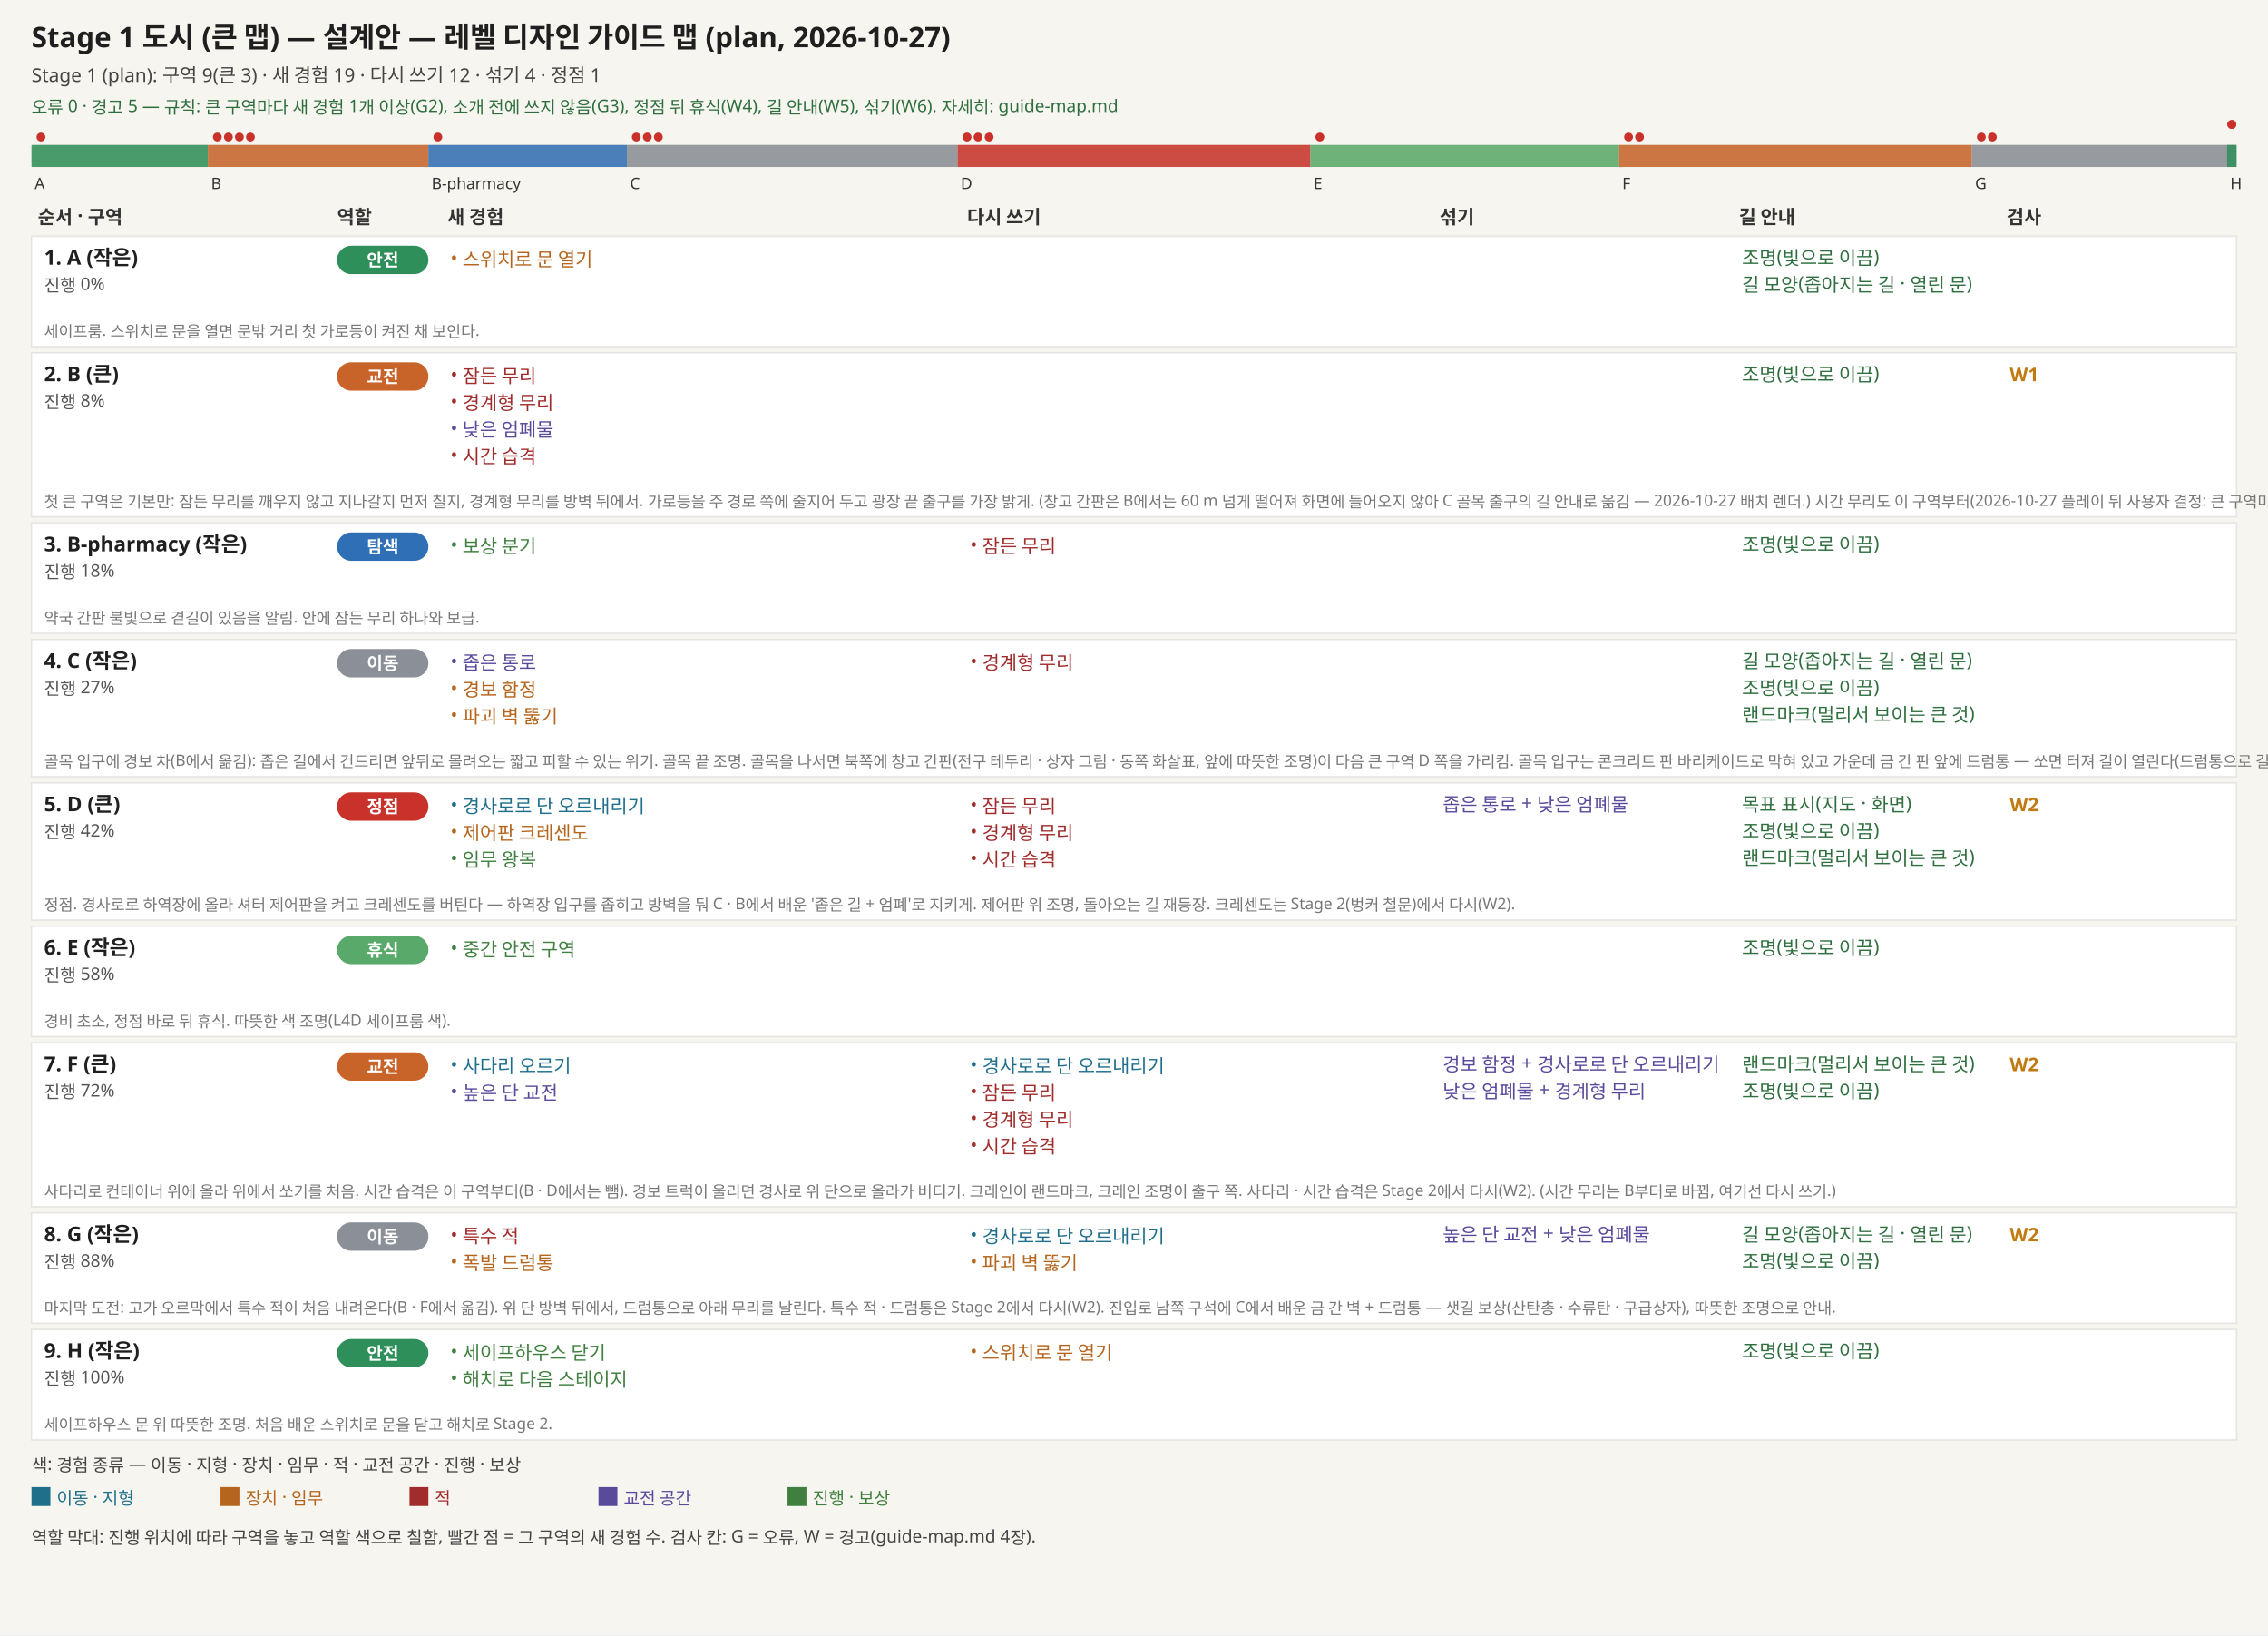
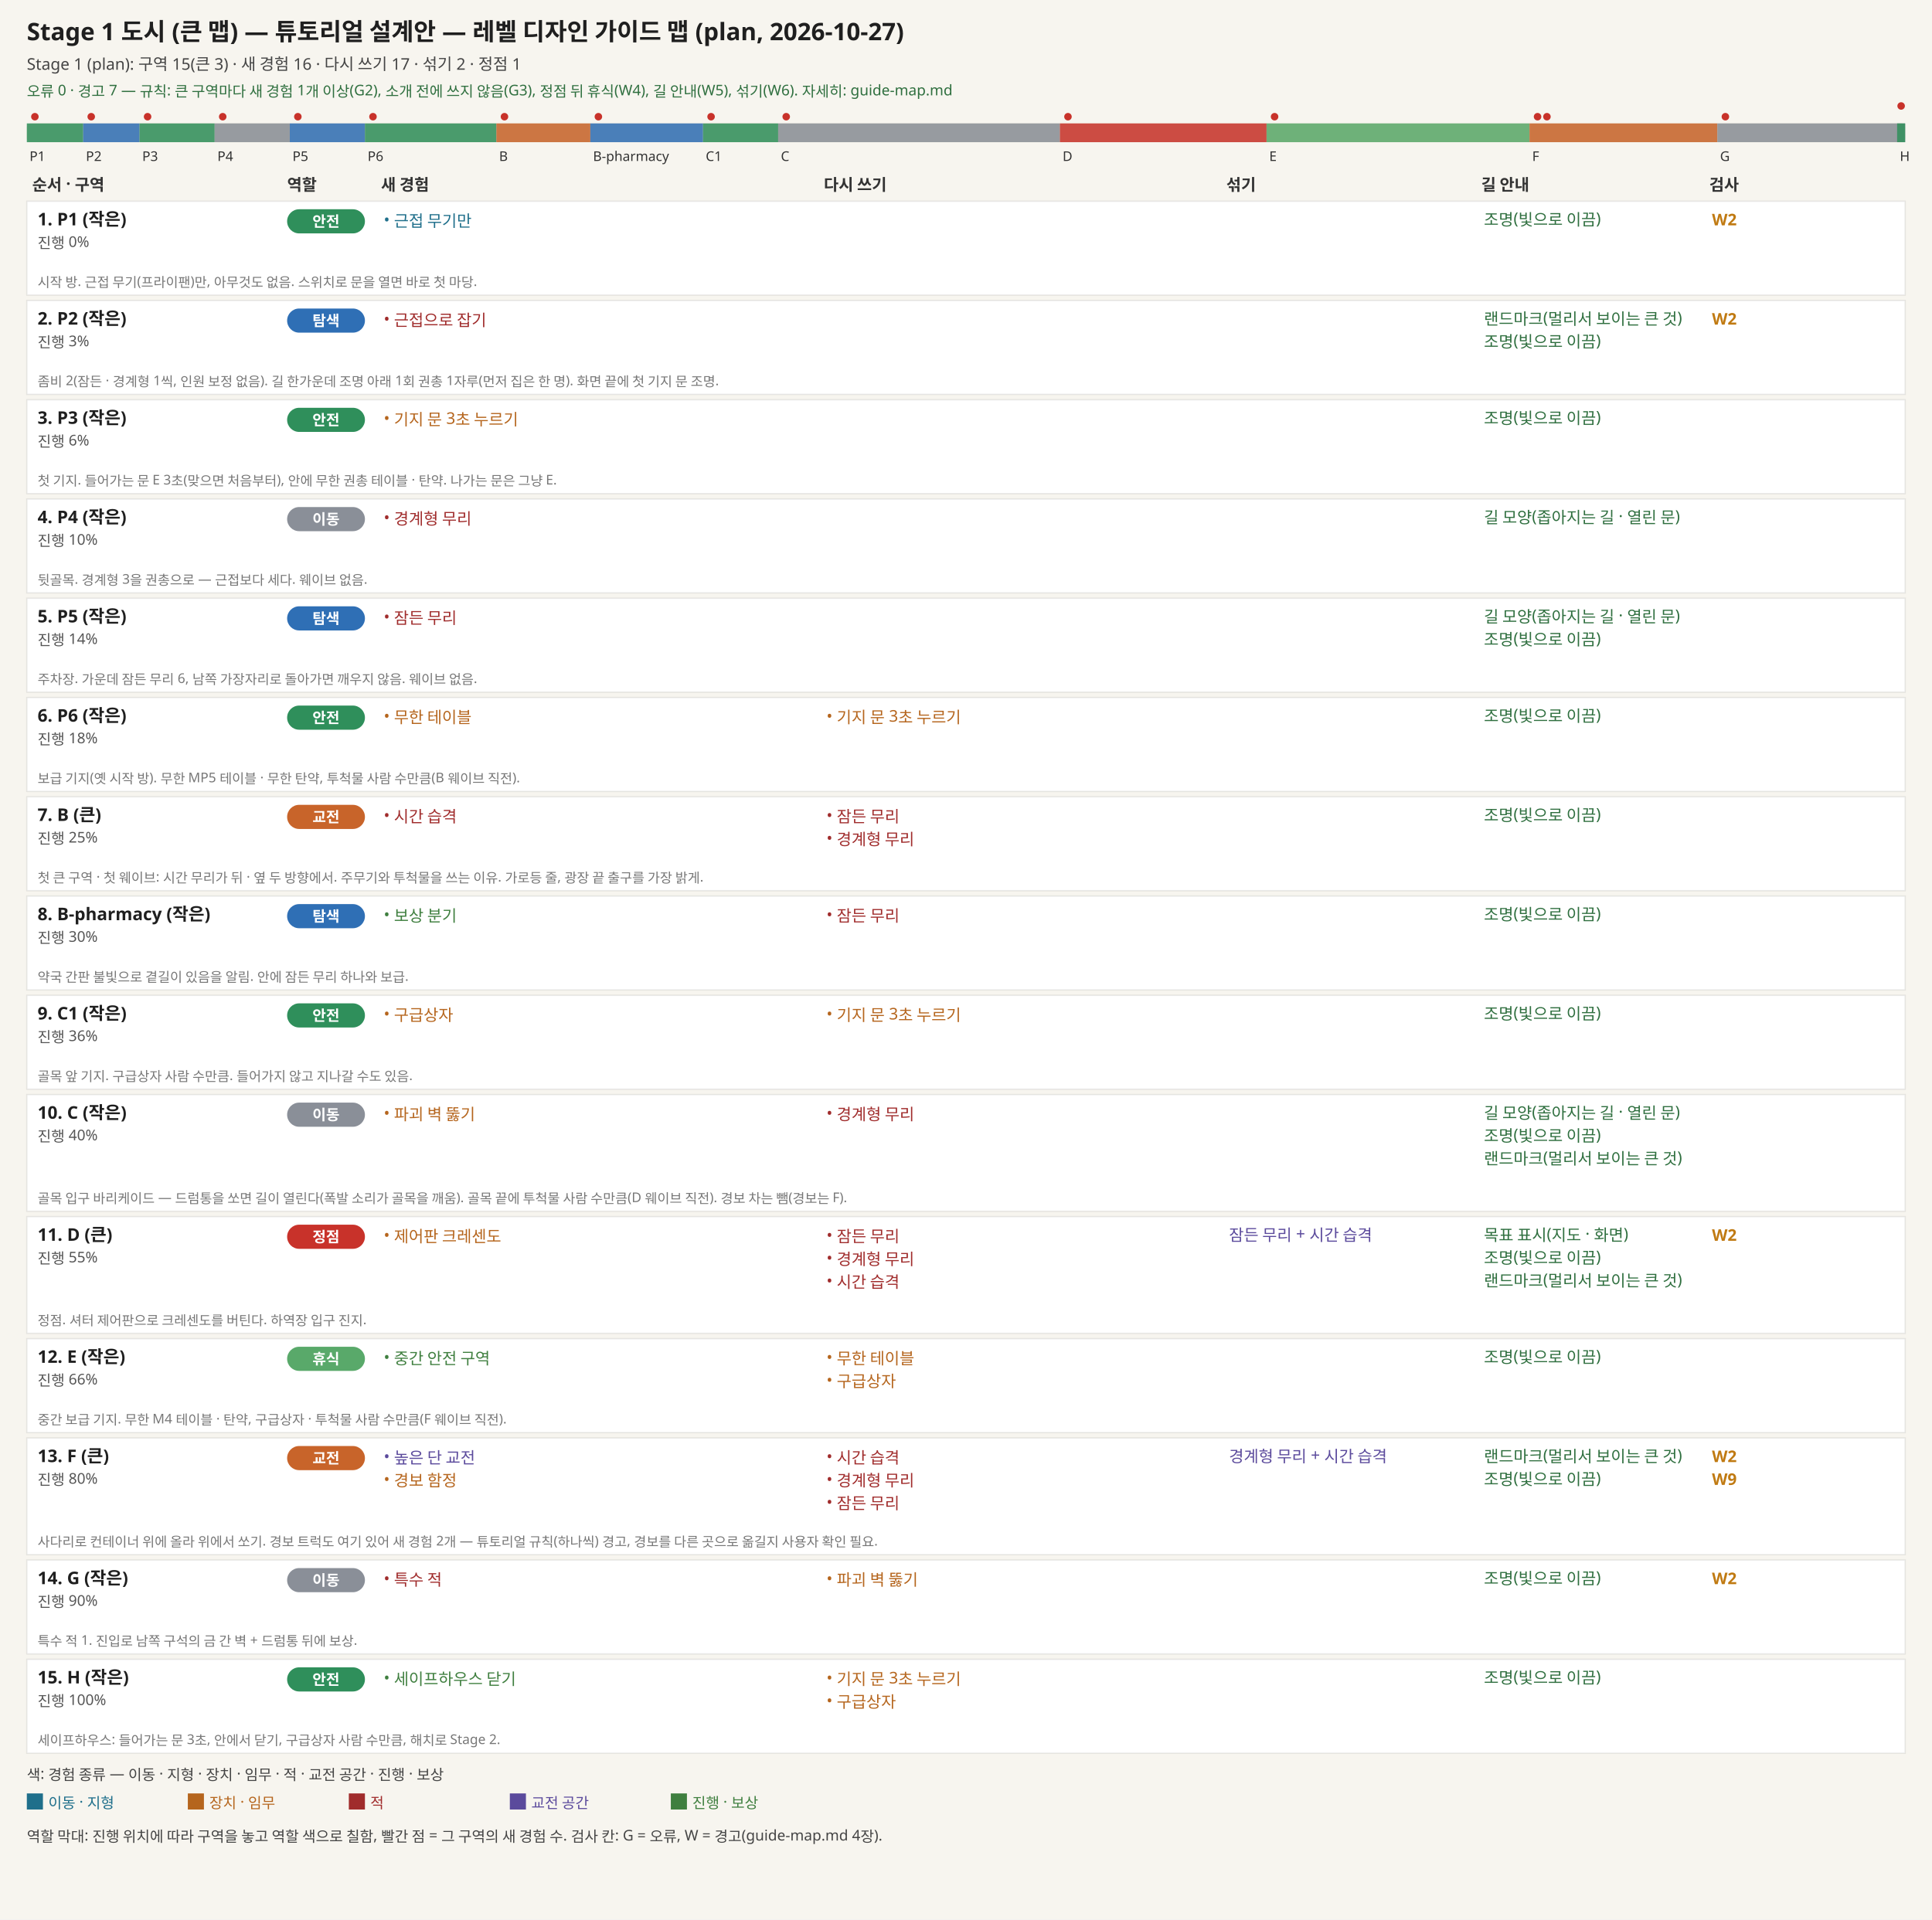
- <svg xmlns="http://www.w3.org/2000/svg" width="1440" height="1038" viewBox="0 0 1440 1038" font-family="Noto Sans KR, Malgun Gothic, sans-serif">
+ <svg xmlns="http://www.w3.org/2000/svg" width="1440" height="1431" viewBox="0 0 1440 1431" font-family="Noto Sans KR, Malgun Gothic, sans-serif">
  <rect width="100%" height="100%" fill="#f7f5ef" />
-   <text x="20" y="30" font-size="18" fill="#1f1f1f" font-weight="bold" text-anchor="start">Stage 1 도시 (큰 맵) — 설계안 — 레벨 디자인 가이드 맵 (plan, 2026-10-27)</text>
-   <text x="20" y="52" font-size="12" fill="#444" font-weight="normal" text-anchor="start">Stage 1 (plan): 구역 9(큰 3) · 새 경험 19 · 다시 쓰기 12 · 섞기 4 · 정점 1</text>
-   <text x="20" y="72" font-size="11" fill="#2f6f3f" font-weight="normal" text-anchor="start">오류 0 · 경고 5 — 규칙: 큰 구역마다 새 경험 1개 이상(G2), 소개 전에 쓰지 않음(G3), 정점 뒤 휴식(W4), 길 안내(W5), 섞기(W6). 자세히: guide-map.md</text>
+   <text x="20" y="30" font-size="18" fill="#1f1f1f" font-weight="bold" text-anchor="start">Stage 1 도시 (큰 맵) — 튜토리얼 설계안 — 레벨 디자인 가이드 맵 (plan, 2026-10-27)</text>
+   <text x="20" y="52" font-size="12" fill="#444" font-weight="normal" text-anchor="start">Stage 1 (plan): 구역 15(큰 3) · 새 경험 16 · 다시 쓰기 17 · 섞기 2 · 정점 1</text>
+   <text x="20" y="72" font-size="11" fill="#2f6f3f" font-weight="normal" text-anchor="start">오류 0 · 경고 7 — 규칙: 큰 구역마다 새 경험 1개 이상(G2), 소개 전에 쓰지 않음(G3), 정점 뒤 휴식(W4), 길 안내(W5), 섞기(W6). 자세히: guide-map.md</text>
  <rect x="20" y="92" width="1400" height="14" fill="#e3ded0" rx="3" />
-   <rect x="20.0" y="92" width="112.0" height="14" fill="#2f8f5b" opacity=".85" />
-   <text x="22.0" y="120" font-size="10" fill="#333" font-weight="normal" text-anchor="start">A</text>
+   <rect x="20.0" y="92" width="42.0" height="14" fill="#2f8f5b" opacity=".85" />
+   <text x="22.0" y="120" font-size="10" fill="#333" font-weight="normal" text-anchor="start">P1</text>
  <circle cx="26.0" cy="87" r="2.8" fill="#c8322a" />
-   <rect x="132.0" y="92" width="140.0" height="14" fill="#c8642a" opacity=".85" />
-   <text x="134.0" y="120" font-size="10" fill="#333" font-weight="normal" text-anchor="start">B</text>
-   <circle cx="138.0" cy="87" r="2.8" fill="#c8322a" />
-   <circle cx="145.0" cy="87" r="2.8" fill="#c8322a" />
-   <circle cx="152.0" cy="87" r="2.8" fill="#c8322a" />
-   <circle cx="159.0" cy="87" r="2.8" fill="#c8322a" />
-   <rect x="272.0" y="92" width="126.0" height="14" fill="#2f6fb5" opacity=".85" />
-   <text x="274.0" y="120" font-size="10" fill="#333" font-weight="normal" text-anchor="start">B-pharmacy</text>
+   <rect x="62.0" y="92" width="42.0" height="14" fill="#2f6fb5" opacity=".85" />
+   <text x="64.0" y="120" font-size="10" fill="#333" font-weight="normal" text-anchor="start">P2</text>
+   <circle cx="68.0" cy="87" r="2.8" fill="#c8322a" />
+   <rect x="104.0" y="92" width="56.0" height="14" fill="#2f8f5b" opacity=".85" />
+   <text x="106.0" y="120" font-size="10" fill="#333" font-weight="normal" text-anchor="start">P3</text>
+   <circle cx="110.0" cy="87" r="2.8" fill="#c8322a" />
+   <rect x="160.0" y="92" width="56.0" height="14" fill="#8a8f98" opacity=".85" />
+   <text x="162.0" y="120" font-size="10" fill="#333" font-weight="normal" text-anchor="start">P4</text>
+   <circle cx="166.0" cy="87" r="2.8" fill="#c8322a" />
+   <rect x="216.0" y="92" width="56.0" height="14" fill="#2f6fb5" opacity=".85" />
+   <text x="218" y="120" font-size="10" fill="#333" font-weight="normal" text-anchor="start">P5</text>
+   <circle cx="222.0" cy="87" r="2.8" fill="#c8322a" />
+   <rect x="272.0" y="92" width="98.0" height="14" fill="#2f8f5b" opacity=".85" />
+   <text x="274.0" y="120" font-size="10" fill="#333" font-weight="normal" text-anchor="start">P6</text>
  <circle cx="278.0" cy="87" r="2.8" fill="#c8322a" />
-   <rect x="398.0" y="92" width="210.0" height="14" fill="#8a8f98" opacity=".85" />
-   <text x="400.0" y="120" font-size="10" fill="#333" font-weight="normal" text-anchor="start">C</text>
-   <circle cx="404.0" cy="87" r="2.8" fill="#c8322a" />
-   <circle cx="411.0" cy="87" r="2.8" fill="#c8322a" />
-   <circle cx="418.0" cy="87" r="2.8" fill="#c8322a" />
-   <rect x="608.0" y="92" width="224.0" height="14" fill="#c8322a" opacity=".85" />
-   <text x="610.0" y="120" font-size="10" fill="#333" font-weight="normal" text-anchor="start">D</text>
-   <circle cx="614.0" cy="87" r="2.8" fill="#c8322a" />
-   <circle cx="621.0" cy="87" r="2.8" fill="#c8322a" />
-   <circle cx="628.0" cy="87" r="2.8" fill="#c8322a" />
-   <rect x="832.0" y="92" width="196.0" height="14" fill="#59a96a" opacity=".85" />
-   <text x="834.0" y="120" font-size="10" fill="#333" font-weight="normal" text-anchor="start">E</text>
-   <circle cx="838.0" cy="87" r="2.8" fill="#c8322a" />
-   <rect x="1028.0" y="92" width="224.0" height="14" fill="#c8642a" opacity=".85" />
-   <text x="1030.0" y="120" font-size="10" fill="#333" font-weight="normal" text-anchor="start">F</text>
-   <circle cx="1034.0" cy="87" r="2.8" fill="#c8322a" />
-   <circle cx="1041.0" cy="87" r="2.8" fill="#c8322a" />
-   <rect x="1252.0" y="92" width="168.0" height="14" fill="#8a8f98" opacity=".85" />
-   <text x="1254.0" y="120" font-size="10" fill="#333" font-weight="normal" text-anchor="start">G</text>
-   <circle cx="1258.0" cy="87" r="2.8" fill="#c8322a" />
-   <circle cx="1265.0" cy="87" r="2.8" fill="#c8322a" />
+   <rect x="370.0" y="92" width="70.0" height="14" fill="#c8642a" opacity=".85" />
+   <text x="372.0" y="120" font-size="10" fill="#333" font-weight="normal" text-anchor="start">B</text>
+   <circle cx="376.0" cy="87" r="2.8" fill="#c8322a" />
+   <rect x="440.0" y="92" width="84.0" height="14" fill="#2f6fb5" opacity=".85" />
+   <text x="442.0" y="120" font-size="10" fill="#333" font-weight="normal" text-anchor="start">B-pharmacy</text>
+   <circle cx="446.0" cy="87" r="2.8" fill="#c8322a" />
+   <rect x="524.0" y="92" width="56.0" height="14" fill="#2f8f5b" opacity=".85" />
+   <text x="526.0" y="120" font-size="10" fill="#333" font-weight="normal" text-anchor="start">C1</text>
+   <circle cx="530.0" cy="87" r="2.8" fill="#c8322a" />
+   <rect x="580.0" y="92" width="210.0" height="14" fill="#8a8f98" opacity=".85" />
+   <text x="582.0" y="120" font-size="10" fill="#333" font-weight="normal" text-anchor="start">C</text>
+   <circle cx="586.0" cy="87" r="2.8" fill="#c8322a" />
+   <rect x="790.0" y="92" width="154.0" height="14" fill="#c8322a" opacity=".85" />
+   <text x="792" y="120" font-size="10" fill="#333" font-weight="normal" text-anchor="start">D</text>
+   <circle cx="796.0" cy="87" r="2.8" fill="#c8322a" />
+   <rect x="944.0" y="92" width="196.0" height="14" fill="#59a96a" opacity=".85" />
+   <text x="946.0" y="120" font-size="10" fill="#333" font-weight="normal" text-anchor="start">E</text>
+   <circle cx="950.0" cy="87" r="2.8" fill="#c8322a" />
+   <rect x="1140.0" y="92" width="140.0" height="14" fill="#c8642a" opacity=".85" />
+   <text x="1142.0" y="120" font-size="10" fill="#333" font-weight="normal" text-anchor="start">F</text>
+   <circle cx="1146.0" cy="87" r="2.8" fill="#c8322a" />
+   <circle cx="1153.0" cy="87" r="2.8" fill="#c8322a" />
+   <rect x="1280.0" y="92" width="140.0" height="14" fill="#8a8f98" opacity=".85" />
+   <text x="1282.0" y="120" font-size="10" fill="#333" font-weight="normal" text-anchor="start">G</text>
+   <circle cx="1286.0" cy="87" r="2.8" fill="#c8322a" />
  <rect x="1414.0" y="92" width="6.0" height="14" fill="#2f8f5b" opacity=".85" />
  <text x="1416" y="120" font-size="10" fill="#333" font-weight="normal" text-anchor="start">H</text>
-   <circle cx="1417.0" cy="79" r="2.8" fill="#c8322a" />
  <circle cx="1417.0" cy="79" r="2.8" fill="#c8322a" />
  <text x="24" y="142" font-size="12" fill="#333" font-weight="bold" text-anchor="start">순서 · 구역</text>
  <text x="214" y="142" font-size="12" fill="#333" font-weight="bold" text-anchor="start">역할</text>
  <text x="284" y="142" font-size="12" fill="#333" font-weight="bold" text-anchor="start">새 경험</text>
  <text x="614" y="142" font-size="12" fill="#333" font-weight="bold" text-anchor="start">다시 쓰기</text>
  <text x="914" y="142" font-size="12" fill="#333" font-weight="bold" text-anchor="start">섞기</text>
  <text x="1104" y="142" font-size="12" fill="#333" font-weight="bold" text-anchor="start">길 안내</text>
  <text x="1274" y="142" font-size="12" fill="#333" font-weight="bold" text-anchor="start">검사</text>
  <rect x="20" y="150" width="1400" height="70" fill="#ffffff" stroke="#00000014" />
-   <text x="28" y="168" font-size="13" fill="#1f1f1f" font-weight="bold" text-anchor="start">1. A (작은)</text>
+   <text x="28" y="168" font-size="13" fill="#1f1f1f" font-weight="bold" text-anchor="start">1. P1 (작은)</text>
  <text x="28" y="185" font-size="11" fill="#555" font-weight="normal" text-anchor="start">진행 0%</text>
  <rect x="214" y="156" width="58" height="18" rx="9" fill="#2f8f5b" />
  <text x="243" y="169" font-size="11" fill="#fff" font-weight="bold" text-anchor="middle">안전</text>
-   <text x="286" y="168" font-size="12" fill="#b5651d" font-weight="normal" text-anchor="start">• 스위치로 문 열기</text>
+   <text x="286" y="168" font-size="12" fill="#1f6f8b" font-weight="normal" text-anchor="start">• 근접 무기만</text>
  <text x="1106" y="168" font-size="12" fill="#2f6f3f" font-weight="normal" text-anchor="start">조명(빛으로 이끔)</text>
-   <text x="1106" y="185" font-size="12" fill="#2f6f3f" font-weight="normal" text-anchor="start">길 모양(좁아지는 길 · 열린 문)</text>
-   <text x="28" y="214" font-size="10" fill="#777" font-weight="normal" text-anchor="start">세이프룸. 스위치로 문을 열면 문밖 거리 첫 가로등이 켜진 채 보인다.</text>
-   <rect x="20" y="224" width="1400" height="104" fill="#ffffff" stroke="#00000014" />
-   <text x="28" y="242" font-size="13" fill="#1f1f1f" font-weight="bold" text-anchor="start">2. B (큰)</text>
-   <text x="28" y="259" font-size="11" fill="#555" font-weight="normal" text-anchor="start">진행 8%</text>
-   <rect x="214" y="230" width="58" height="18" rx="9" fill="#c8642a" />
-   <text x="243" y="243" font-size="11" fill="#fff" font-weight="bold" text-anchor="middle">교전</text>
-   <text x="286" y="242" font-size="12" fill="#a02c2c" font-weight="normal" text-anchor="start">• 잠든 무리</text>
-   <text x="286" y="259" font-size="12" fill="#a02c2c" font-weight="normal" text-anchor="start">• 경계형 무리</text>
-   <text x="286" y="276" font-size="12" fill="#5b4a9c" font-weight="normal" text-anchor="start">• 낮은 엄폐물</text>
-   <text x="286" y="293" font-size="12" fill="#a02c2c" font-weight="normal" text-anchor="start">• 시간 습격</text>
-   <text x="1106" y="242" font-size="12" fill="#2f6f3f" font-weight="normal" text-anchor="start">조명(빛으로 이끔)</text>
-   <text x="1276" y="242" font-size="12" fill="#c07a12" font-weight="bold" text-anchor="start">W1</text>
-   <text x="28" y="322" font-size="10" fill="#777" font-weight="normal" text-anchor="start">첫 큰 구역은 기본만: 잠든 무리를 깨우지 않고 지나갈지 먼저 칠지, 경계형 무리를 방벽 뒤에서. 가로등을 주 경로 쪽에 줄지어 두고 광장 끝 출구를 가장 밝게. (창고 간판은 B에서는 60 m 넘게 떨어져 화면에 들어오지 않아 C 골목 출구의 길 안내로 옮김 — 2026-10-27 배치 렌더.) 시간 무리도 이 구역부터(2026-10-27 플레이 뒤 사용자 결정: 큰 구역마다 약 2분 · 압박) — 새 경험 4개라 W1 경고를 남긴다. 주 경로 위에 경계형 3마리 무리 둘(피해 갈 수 없는 작은 교전).</text>
-   <rect x="20" y="332" width="1400" height="70" fill="#ffffff" stroke="#00000014" />
-   <text x="28" y="350" font-size="13" fill="#1f1f1f" font-weight="bold" text-anchor="start">3. B-pharmacy (작은)</text>
-   <text x="28" y="367" font-size="11" fill="#555" font-weight="normal" text-anchor="start">진행 18%</text>
-   <rect x="214" y="338" width="58" height="18" rx="9" fill="#2f6fb5" />
-   <text x="243" y="351" font-size="11" fill="#fff" font-weight="bold" text-anchor="middle">탐색</text>
-   <text x="286" y="350" font-size="12" fill="#3f7f3f" font-weight="normal" text-anchor="start">• 보상 분기</text>
-   <text x="616" y="350" font-size="12" fill="#a02c2c" font-weight="normal" text-anchor="start">• 잠든 무리</text>
-   <text x="1106" y="350" font-size="12" fill="#2f6f3f" font-weight="normal" text-anchor="start">조명(빛으로 이끔)</text>
-   <text x="28" y="396" font-size="10" fill="#777" font-weight="normal" text-anchor="start">약국 간판 불빛으로 곁길이 있음을 알림. 안에 잠든 무리 하나와 보급.</text>
-   <rect x="20" y="406" width="1400" height="87" fill="#ffffff" stroke="#00000014" />
-   <text x="28" y="424" font-size="13" fill="#1f1f1f" font-weight="bold" text-anchor="start">4. C (작은)</text>
-   <text x="28" y="441" font-size="11" fill="#555" font-weight="normal" text-anchor="start">진행 27%</text>
-   <rect x="214" y="412" width="58" height="18" rx="9" fill="#8a8f98" />
-   <text x="243" y="425" font-size="11" fill="#fff" font-weight="bold" text-anchor="middle">이동</text>
-   <text x="286" y="424" font-size="12" fill="#5b4a9c" font-weight="normal" text-anchor="start">• 좁은 통로</text>
-   <text x="286" y="441" font-size="12" fill="#b5651d" font-weight="normal" text-anchor="start">• 경보 함정</text>
-   <text x="286" y="458" font-size="12" fill="#b5651d" font-weight="normal" text-anchor="start">• 파괴 벽 뚫기</text>
-   <text x="616" y="424" font-size="12" fill="#a02c2c" font-weight="normal" text-anchor="start">• 경계형 무리</text>
-   <text x="1106" y="424" font-size="12" fill="#2f6f3f" font-weight="normal" text-anchor="start">길 모양(좁아지는 길 · 열린 문)</text>
-   <text x="1106" y="441" font-size="12" fill="#2f6f3f" font-weight="normal" text-anchor="start">조명(빛으로 이끔)</text>
-   <text x="1106" y="458" font-size="12" fill="#2f6f3f" font-weight="normal" text-anchor="start">랜드마크(멀리서 보이는 큰 것)</text>
-   <text x="28" y="487" font-size="10" fill="#777" font-weight="normal" text-anchor="start">골목 입구에 경보 차(B에서 옮김): 좁은 길에서 건드리면 앞뒤로 몰려오는 짧고 피할 수 있는 위기. 골목 끝 조명. 골목을 나서면 북쪽에 창고 간판(전구 테두리 · 상자 그림 · 동쪽 화살표, 앞에 따뜻한 조명)이 다음 큰 구역 D 쪽을 가리킴. 골목 입구는 콘크리트 판 바리케이드로 막혀 있고 가운데 금 간 판 앞에 드럼통 — 쏘면 터져 길이 열린다(드럼통으로 길 뚫기 학습, 폭발 소리가 골목 무리를 깨움).</text>
-   <rect x="20" y="497" width="1400" height="87" fill="#ffffff" stroke="#00000014" />
-   <text x="28" y="515" font-size="13" fill="#1f1f1f" font-weight="bold" text-anchor="start">5. D (큰)</text>
-   <text x="28" y="532" font-size="11" fill="#555" font-weight="normal" text-anchor="start">진행 42%</text>
-   <rect x="214" y="503" width="58" height="18" rx="9" fill="#c8322a" />
-   <text x="243" y="516" font-size="11" fill="#fff" font-weight="bold" text-anchor="middle">정점</text>
-   <text x="286" y="515" font-size="12" fill="#1f6f8b" font-weight="normal" text-anchor="start">• 경사로로 단 오르내리기</text>
-   <text x="286" y="532" font-size="12" fill="#b5651d" font-weight="normal" text-anchor="start">• 제어판 크레센도</text>
-   <text x="286" y="549" font-size="12" fill="#3f7f3f" font-weight="normal" text-anchor="start">• 임무 왕복</text>
-   <text x="616" y="515" font-size="12" fill="#a02c2c" font-weight="normal" text-anchor="start">• 잠든 무리</text>
-   <text x="616" y="532" font-size="12" fill="#a02c2c" font-weight="normal" text-anchor="start">• 경계형 무리</text>
-   <text x="616" y="549" font-size="12" fill="#a02c2c" font-weight="normal" text-anchor="start">• 시간 습격</text>
-   <text x="916" y="515" font-size="12" fill="#5b4a9c" font-weight="normal" text-anchor="start">좁은 통로 + 낮은 엄폐물</text>
-   <text x="1106" y="515" font-size="12" fill="#2f6f3f" font-weight="normal" text-anchor="start">목표 표시(지도 · 화면)</text>
-   <text x="1106" y="532" font-size="12" fill="#2f6f3f" font-weight="normal" text-anchor="start">조명(빛으로 이끔)</text>
-   <text x="1106" y="549" font-size="12" fill="#2f6f3f" font-weight="normal" text-anchor="start">랜드마크(멀리서 보이는 큰 것)</text>
-   <text x="1276" y="515" font-size="12" fill="#c07a12" font-weight="bold" text-anchor="start">W2</text>
-   <text x="28" y="578" font-size="10" fill="#777" font-weight="normal" text-anchor="start">정점. 경사로로 하역장에 올라 셔터 제어판을 켜고 크레센도를 버틴다 — 하역장 입구를 좁히고 방벽을 둬 C · B에서 배운 '좁은 길 + 엄폐'로 지키게. 제어판 위 조명, 돌아오는 길 재등장. 크레센도는 Stage 2(벙커 철문)에서 다시(W2).</text>
-   <rect x="20" y="588" width="1400" height="70" fill="#ffffff" stroke="#00000014" />
-   <text x="28" y="606" font-size="13" fill="#1f1f1f" font-weight="bold" text-anchor="start">6. E (작은)</text>
-   <text x="28" y="623" font-size="11" fill="#555" font-weight="normal" text-anchor="start">진행 58%</text>
-   <rect x="214" y="594" width="58" height="18" rx="9" fill="#59a96a" />
-   <text x="243" y="607" font-size="11" fill="#fff" font-weight="bold" text-anchor="middle">휴식</text>
-   <text x="286" y="606" font-size="12" fill="#3f7f3f" font-weight="normal" text-anchor="start">• 중간 안전 구역</text>
-   <text x="1106" y="606" font-size="12" fill="#2f6f3f" font-weight="normal" text-anchor="start">조명(빛으로 이끔)</text>
-   <text x="28" y="652" font-size="10" fill="#777" font-weight="normal" text-anchor="start">경비 초소, 정점 바로 뒤 휴식. 따뜻한 색 조명(L4D 세이프룸 색).</text>
-   <rect x="20" y="662" width="1400" height="104" fill="#ffffff" stroke="#00000014" />
-   <text x="28" y="680" font-size="13" fill="#1f1f1f" font-weight="bold" text-anchor="start">7. F (큰)</text>
-   <text x="28" y="697" font-size="11" fill="#555" font-weight="normal" text-anchor="start">진행 72%</text>
-   <rect x="214" y="668" width="58" height="18" rx="9" fill="#c8642a" />
-   <text x="243" y="681" font-size="11" fill="#fff" font-weight="bold" text-anchor="middle">교전</text>
-   <text x="286" y="680" font-size="12" fill="#1f6f8b" font-weight="normal" text-anchor="start">• 사다리 오르기</text>
-   <text x="286" y="697" font-size="12" fill="#5b4a9c" font-weight="normal" text-anchor="start">• 높은 단 교전</text>
-   <text x="616" y="680" font-size="12" fill="#1f6f8b" font-weight="normal" text-anchor="start">• 경사로로 단 오르내리기</text>
-   <text x="616" y="697" font-size="12" fill="#a02c2c" font-weight="normal" text-anchor="start">• 잠든 무리</text>
-   <text x="616" y="714" font-size="12" fill="#a02c2c" font-weight="normal" text-anchor="start">• 경계형 무리</text>
-   <text x="616" y="731" font-size="12" fill="#a02c2c" font-weight="normal" text-anchor="start">• 시간 습격</text>
-   <text x="916" y="680" font-size="12" fill="#5b4a9c" font-weight="normal" text-anchor="start">경보 함정 + 경사로로 단 오르내리기</text>
-   <text x="916" y="697" font-size="12" fill="#5b4a9c" font-weight="normal" text-anchor="start">낮은 엄폐물 + 경계형 무리</text>
-   <text x="1106" y="680" font-size="12" fill="#2f6f3f" font-weight="normal" text-anchor="start">랜드마크(멀리서 보이는 큰 것)</text>
-   <text x="1106" y="697" font-size="12" fill="#2f6f3f" font-weight="normal" text-anchor="start">조명(빛으로 이끔)</text>
-   <text x="1276" y="680" font-size="12" fill="#c07a12" font-weight="bold" text-anchor="start">W2</text>
-   <text x="28" y="760" font-size="10" fill="#777" font-weight="normal" text-anchor="start">사다리로 컨테이너 위에 올라 위에서 쏘기를 처음. 시간 습격은 이 구역부터(B · D에서는 뺌). 경보 트럭이 울리면 경사로 위 단으로 올라가 버티기. 크레인이 랜드마크, 크레인 조명이 출구 쪽. 사다리 · 시간 습격은 Stage 2에서 다시(W2). (시간 무리는 B부터로 바뀜, 여기선 다시 쓰기.)</text>
-   <rect x="20" y="770" width="1400" height="70" fill="#ffffff" stroke="#00000014" />
-   <text x="28" y="788" font-size="13" fill="#1f1f1f" font-weight="bold" text-anchor="start">8. G (작은)</text>
-   <text x="28" y="805" font-size="11" fill="#555" font-weight="normal" text-anchor="start">진행 88%</text>
-   <rect x="214" y="776" width="58" height="18" rx="9" fill="#8a8f98" />
-   <text x="243" y="789" font-size="11" fill="#fff" font-weight="bold" text-anchor="middle">이동</text>
-   <text x="286" y="788" font-size="12" fill="#a02c2c" font-weight="normal" text-anchor="start">• 특수 적</text>
-   <text x="286" y="805" font-size="12" fill="#b5651d" font-weight="normal" text-anchor="start">• 폭발 드럼통</text>
-   <text x="616" y="788" font-size="12" fill="#1f6f8b" font-weight="normal" text-anchor="start">• 경사로로 단 오르내리기</text>
-   <text x="616" y="805" font-size="12" fill="#b5651d" font-weight="normal" text-anchor="start">• 파괴 벽 뚫기</text>
-   <text x="916" y="788" font-size="12" fill="#5b4a9c" font-weight="normal" text-anchor="start">높은 단 교전 + 낮은 엄폐물</text>
-   <text x="1106" y="788" font-size="12" fill="#2f6f3f" font-weight="normal" text-anchor="start">길 모양(좁아지는 길 · 열린 문)</text>
-   <text x="1106" y="805" font-size="12" fill="#2f6f3f" font-weight="normal" text-anchor="start">조명(빛으로 이끔)</text>
-   <text x="1276" y="788" font-size="12" fill="#c07a12" font-weight="bold" text-anchor="start">W2</text>
-   <text x="28" y="834" font-size="10" fill="#777" font-weight="normal" text-anchor="start">마지막 도전: 고가 오르막에서 특수 적이 처음 내려온다(B · F에서 옮김). 위 단 방벽 뒤에서, 드럼통으로 아래 무리를 날린다. 특수 적 · 드럼통은 Stage 2에서 다시(W2). 진입로 남쪽 구석에 C에서 배운 금 간 벽 + 드럼통 — 샛길 보상(산탄총 · 수류탄 · 구급상자), 따뜻한 조명으로 안내.</text>
-   <rect x="20" y="844" width="1400" height="70" fill="#ffffff" stroke="#00000014" />
-   <text x="28" y="862" font-size="13" fill="#1f1f1f" font-weight="bold" text-anchor="start">9. H (작은)</text>
-   <text x="28" y="879" font-size="11" fill="#555" font-weight="normal" text-anchor="start">진행 100%</text>
-   <rect x="214" y="850" width="58" height="18" rx="9" fill="#2f8f5b" />
-   <text x="243" y="863" font-size="11" fill="#fff" font-weight="bold" text-anchor="middle">안전</text>
-   <text x="286" y="862" font-size="12" fill="#3f7f3f" font-weight="normal" text-anchor="start">• 세이프하우스 닫기</text>
-   <text x="286" y="879" font-size="12" fill="#3f7f3f" font-weight="normal" text-anchor="start">• 해치로 다음 스테이지</text>
-   <text x="616" y="862" font-size="12" fill="#b5651d" font-weight="normal" text-anchor="start">• 스위치로 문 열기</text>
-   <text x="1106" y="862" font-size="12" fill="#2f6f3f" font-weight="normal" text-anchor="start">조명(빛으로 이끔)</text>
-   <text x="28" y="908" font-size="10" fill="#777" font-weight="normal" text-anchor="start">세이프하우스 문 위 따뜻한 조명. 처음 배운 스위치로 문을 닫고 해치로 Stage 2.</text>
-   <text x="20" y="934" font-size="11" fill="#444" font-weight="normal" text-anchor="start">색: 경험 종류 — 이동 · 지형 · 장치 · 임무 · 적 · 교전 공간 · 진행 · 보상</text>
-   <rect x="20" y="944" width="12" height="12" fill="#1f6f8b" />
-   <text x="36" y="955" font-size="11" fill="#1f6f8b" font-weight="normal" text-anchor="start">이동 · 지형</text>
-   <rect x="140" y="944" width="12" height="12" fill="#b5651d" />
-   <text x="156" y="955" font-size="11" fill="#b5651d" font-weight="normal" text-anchor="start">장치 · 임무</text>
-   <rect x="260" y="944" width="12" height="12" fill="#a02c2c" />
-   <text x="276" y="955" font-size="11" fill="#a02c2c" font-weight="normal" text-anchor="start">적</text>
-   <rect x="380" y="944" width="12" height="12" fill="#5b4a9c" />
-   <text x="396" y="955" font-size="11" fill="#5b4a9c" font-weight="normal" text-anchor="start">교전 공간</text>
-   <rect x="500" y="944" width="12" height="12" fill="#3f7f3f" />
-   <text x="516" y="955" font-size="11" fill="#3f7f3f" font-weight="normal" text-anchor="start">진행 · 보상</text>
-   <text x="20" y="980" font-size="11" fill="#444" font-weight="normal" text-anchor="start">역할 막대: 진행 위치에 따라 구역을 놓고 역할 색으로 칠함, 빨간 점 = 그 구역의 새 경험 수. 검사 칸: G = 오류, W = 경고(guide-map.md 4장).</text>
+   <text x="1276" y="168" font-size="12" fill="#c07a12" font-weight="bold" text-anchor="start">W2</text>
+   <text x="28" y="214" font-size="10" fill="#777" font-weight="normal" text-anchor="start">시작 방. 근접 무기(프라이팬)만, 아무것도 없음. 스위치로 문을 열면 바로 첫 마당.</text>
+   <rect x="20" y="224" width="1400" height="70" fill="#ffffff" stroke="#00000014" />
+   <text x="28" y="242" font-size="13" fill="#1f1f1f" font-weight="bold" text-anchor="start">2. P2 (작은)</text>
+   <text x="28" y="259" font-size="11" fill="#555" font-weight="normal" text-anchor="start">진행 3%</text>
+   <rect x="214" y="230" width="58" height="18" rx="9" fill="#2f6fb5" />
+   <text x="243" y="243" font-size="11" fill="#fff" font-weight="bold" text-anchor="middle">탐색</text>
+   <text x="286" y="242" font-size="12" fill="#a02c2c" font-weight="normal" text-anchor="start">• 근접으로 잡기</text>
+   <text x="1106" y="242" font-size="12" fill="#2f6f3f" font-weight="normal" text-anchor="start">랜드마크(멀리서 보이는 큰 것)</text>
+   <text x="1106" y="259" font-size="12" fill="#2f6f3f" font-weight="normal" text-anchor="start">조명(빛으로 이끔)</text>
+   <text x="1276" y="242" font-size="12" fill="#c07a12" font-weight="bold" text-anchor="start">W2</text>
+   <text x="28" y="288" font-size="10" fill="#777" font-weight="normal" text-anchor="start">좀비 2(잠든 · 경계형 1씩, 인원 보정 없음). 길 한가운데 조명 아래 1회 권총 1자루(먼저 집은 한 명). 화면 끝에 첫 기지 문 조명.</text>
+   <rect x="20" y="298" width="1400" height="70" fill="#ffffff" stroke="#00000014" />
+   <text x="28" y="316" font-size="13" fill="#1f1f1f" font-weight="bold" text-anchor="start">3. P3 (작은)</text>
+   <text x="28" y="333" font-size="11" fill="#555" font-weight="normal" text-anchor="start">진행 6%</text>
+   <rect x="214" y="304" width="58" height="18" rx="9" fill="#2f8f5b" />
+   <text x="243" y="317" font-size="11" fill="#fff" font-weight="bold" text-anchor="middle">안전</text>
+   <text x="286" y="316" font-size="12" fill="#b5651d" font-weight="normal" text-anchor="start">• 기지 문 3초 누르기</text>
+   <text x="1106" y="316" font-size="12" fill="#2f6f3f" font-weight="normal" text-anchor="start">조명(빛으로 이끔)</text>
+   <text x="28" y="362" font-size="10" fill="#777" font-weight="normal" text-anchor="start">첫 기지. 들어가는 문 E 3초(맞으면 처음부터), 안에 무한 권총 테이블 · 탄약. 나가는 문은 그냥 E.</text>
+   <rect x="20" y="372" width="1400" height="70" fill="#ffffff" stroke="#00000014" />
+   <text x="28" y="390" font-size="13" fill="#1f1f1f" font-weight="bold" text-anchor="start">4. P4 (작은)</text>
+   <text x="28" y="407" font-size="11" fill="#555" font-weight="normal" text-anchor="start">진행 10%</text>
+   <rect x="214" y="378" width="58" height="18" rx="9" fill="#8a8f98" />
+   <text x="243" y="391" font-size="11" fill="#fff" font-weight="bold" text-anchor="middle">이동</text>
+   <text x="286" y="390" font-size="12" fill="#a02c2c" font-weight="normal" text-anchor="start">• 경계형 무리</text>
+   <text x="1106" y="390" font-size="12" fill="#2f6f3f" font-weight="normal" text-anchor="start">길 모양(좁아지는 길 · 열린 문)</text>
+   <text x="28" y="436" font-size="10" fill="#777" font-weight="normal" text-anchor="start">뒷골목. 경계형 3을 권총으로 — 근접보다 세다. 웨이브 없음.</text>
+   <rect x="20" y="446" width="1400" height="70" fill="#ffffff" stroke="#00000014" />
+   <text x="28" y="464" font-size="13" fill="#1f1f1f" font-weight="bold" text-anchor="start">5. P5 (작은)</text>
+   <text x="28" y="481" font-size="11" fill="#555" font-weight="normal" text-anchor="start">진행 14%</text>
+   <rect x="214" y="452" width="58" height="18" rx="9" fill="#2f6fb5" />
+   <text x="243" y="465" font-size="11" fill="#fff" font-weight="bold" text-anchor="middle">탐색</text>
+   <text x="286" y="464" font-size="12" fill="#a02c2c" font-weight="normal" text-anchor="start">• 잠든 무리</text>
+   <text x="1106" y="464" font-size="12" fill="#2f6f3f" font-weight="normal" text-anchor="start">길 모양(좁아지는 길 · 열린 문)</text>
+   <text x="1106" y="481" font-size="12" fill="#2f6f3f" font-weight="normal" text-anchor="start">조명(빛으로 이끔)</text>
+   <text x="28" y="510" font-size="10" fill="#777" font-weight="normal" text-anchor="start">주차장. 가운데 잠든 무리 6, 남쪽 가장자리로 돌아가면 깨우지 않음. 웨이브 없음.</text>
+   <rect x="20" y="520" width="1400" height="70" fill="#ffffff" stroke="#00000014" />
+   <text x="28" y="538" font-size="13" fill="#1f1f1f" font-weight="bold" text-anchor="start">6. P6 (작은)</text>
+   <text x="28" y="555" font-size="11" fill="#555" font-weight="normal" text-anchor="start">진행 18%</text>
+   <rect x="214" y="526" width="58" height="18" rx="9" fill="#2f8f5b" />
+   <text x="243" y="539" font-size="11" fill="#fff" font-weight="bold" text-anchor="middle">안전</text>
+   <text x="286" y="538" font-size="12" fill="#b5651d" font-weight="normal" text-anchor="start">• 무한 테이블</text>
+   <text x="616" y="538" font-size="12" fill="#b5651d" font-weight="normal" text-anchor="start">• 기지 문 3초 누르기</text>
+   <text x="1106" y="538" font-size="12" fill="#2f6f3f" font-weight="normal" text-anchor="start">조명(빛으로 이끔)</text>
+   <text x="28" y="584" font-size="10" fill="#777" font-weight="normal" text-anchor="start">보급 기지(옛 시작 방). 무한 MP5 테이블 · 무한 탄약, 투척물 사람 수만큼(B 웨이브 직전).</text>
+   <rect x="20" y="594" width="1400" height="70" fill="#ffffff" stroke="#00000014" />
+   <text x="28" y="612" font-size="13" fill="#1f1f1f" font-weight="bold" text-anchor="start">7. B (큰)</text>
+   <text x="28" y="629" font-size="11" fill="#555" font-weight="normal" text-anchor="start">진행 25%</text>
+   <rect x="214" y="600" width="58" height="18" rx="9" fill="#c8642a" />
+   <text x="243" y="613" font-size="11" fill="#fff" font-weight="bold" text-anchor="middle">교전</text>
+   <text x="286" y="612" font-size="12" fill="#a02c2c" font-weight="normal" text-anchor="start">• 시간 습격</text>
+   <text x="616" y="612" font-size="12" fill="#a02c2c" font-weight="normal" text-anchor="start">• 잠든 무리</text>
+   <text x="616" y="629" font-size="12" fill="#a02c2c" font-weight="normal" text-anchor="start">• 경계형 무리</text>
+   <text x="1106" y="612" font-size="12" fill="#2f6f3f" font-weight="normal" text-anchor="start">조명(빛으로 이끔)</text>
+   <text x="28" y="658" font-size="10" fill="#777" font-weight="normal" text-anchor="start">첫 큰 구역 · 첫 웨이브: 시간 무리가 뒤 · 옆 두 방향에서. 주무기와 투척물을 쓰는 이유. 가로등 줄, 광장 끝 출구를 가장 밝게.</text>
+   <rect x="20" y="668" width="1400" height="70" fill="#ffffff" stroke="#00000014" />
+   <text x="28" y="686" font-size="13" fill="#1f1f1f" font-weight="bold" text-anchor="start">8. B-pharmacy (작은)</text>
+   <text x="28" y="703" font-size="11" fill="#555" font-weight="normal" text-anchor="start">진행 30%</text>
+   <rect x="214" y="674" width="58" height="18" rx="9" fill="#2f6fb5" />
+   <text x="243" y="687" font-size="11" fill="#fff" font-weight="bold" text-anchor="middle">탐색</text>
+   <text x="286" y="686" font-size="12" fill="#3f7f3f" font-weight="normal" text-anchor="start">• 보상 분기</text>
+   <text x="616" y="686" font-size="12" fill="#a02c2c" font-weight="normal" text-anchor="start">• 잠든 무리</text>
+   <text x="1106" y="686" font-size="12" fill="#2f6f3f" font-weight="normal" text-anchor="start">조명(빛으로 이끔)</text>
+   <text x="28" y="732" font-size="10" fill="#777" font-weight="normal" text-anchor="start">약국 간판 불빛으로 곁길이 있음을 알림. 안에 잠든 무리 하나와 보급.</text>
+   <rect x="20" y="742" width="1400" height="70" fill="#ffffff" stroke="#00000014" />
+   <text x="28" y="760" font-size="13" fill="#1f1f1f" font-weight="bold" text-anchor="start">9. C1 (작은)</text>
+   <text x="28" y="777" font-size="11" fill="#555" font-weight="normal" text-anchor="start">진행 36%</text>
+   <rect x="214" y="748" width="58" height="18" rx="9" fill="#2f8f5b" />
+   <text x="243" y="761" font-size="11" fill="#fff" font-weight="bold" text-anchor="middle">안전</text>
+   <text x="286" y="760" font-size="12" fill="#b5651d" font-weight="normal" text-anchor="start">• 구급상자</text>
+   <text x="616" y="760" font-size="12" fill="#b5651d" font-weight="normal" text-anchor="start">• 기지 문 3초 누르기</text>
+   <text x="1106" y="760" font-size="12" fill="#2f6f3f" font-weight="normal" text-anchor="start">조명(빛으로 이끔)</text>
+   <text x="28" y="806" font-size="10" fill="#777" font-weight="normal" text-anchor="start">골목 앞 기지. 구급상자 사람 수만큼. 들어가지 않고 지나갈 수도 있음.</text>
+   <rect x="20" y="816" width="1400" height="87" fill="#ffffff" stroke="#00000014" />
+   <text x="28" y="834" font-size="13" fill="#1f1f1f" font-weight="bold" text-anchor="start">10. C (작은)</text>
+   <text x="28" y="851" font-size="11" fill="#555" font-weight="normal" text-anchor="start">진행 40%</text>
+   <rect x="214" y="822" width="58" height="18" rx="9" fill="#8a8f98" />
+   <text x="243" y="835" font-size="11" fill="#fff" font-weight="bold" text-anchor="middle">이동</text>
+   <text x="286" y="834" font-size="12" fill="#b5651d" font-weight="normal" text-anchor="start">• 파괴 벽 뚫기</text>
+   <text x="616" y="834" font-size="12" fill="#a02c2c" font-weight="normal" text-anchor="start">• 경계형 무리</text>
+   <text x="1106" y="834" font-size="12" fill="#2f6f3f" font-weight="normal" text-anchor="start">길 모양(좁아지는 길 · 열린 문)</text>
+   <text x="1106" y="851" font-size="12" fill="#2f6f3f" font-weight="normal" text-anchor="start">조명(빛으로 이끔)</text>
+   <text x="1106" y="868" font-size="12" fill="#2f6f3f" font-weight="normal" text-anchor="start">랜드마크(멀리서 보이는 큰 것)</text>
+   <text x="28" y="897" font-size="10" fill="#777" font-weight="normal" text-anchor="start">골목 입구 바리케이드 — 드럼통을 쏘면 길이 열린다(폭발 소리가 골목을 깨움). 골목 끝에 투척물 사람 수만큼(D 웨이브 직전). 경보 차는 뺌(경보는 F).</text>
+   <rect x="20" y="907" width="1400" height="87" fill="#ffffff" stroke="#00000014" />
+   <text x="28" y="925" font-size="13" fill="#1f1f1f" font-weight="bold" text-anchor="start">11. D (큰)</text>
+   <text x="28" y="942" font-size="11" fill="#555" font-weight="normal" text-anchor="start">진행 55%</text>
+   <rect x="214" y="913" width="58" height="18" rx="9" fill="#c8322a" />
+   <text x="243" y="926" font-size="11" fill="#fff" font-weight="bold" text-anchor="middle">정점</text>
+   <text x="286" y="925" font-size="12" fill="#b5651d" font-weight="normal" text-anchor="start">• 제어판 크레센도</text>
+   <text x="616" y="925" font-size="12" fill="#a02c2c" font-weight="normal" text-anchor="start">• 잠든 무리</text>
+   <text x="616" y="942" font-size="12" fill="#a02c2c" font-weight="normal" text-anchor="start">• 경계형 무리</text>
+   <text x="616" y="959" font-size="12" fill="#a02c2c" font-weight="normal" text-anchor="start">• 시간 습격</text>
+   <text x="916" y="925" font-size="12" fill="#5b4a9c" font-weight="normal" text-anchor="start">잠든 무리 + 시간 습격</text>
+   <text x="1106" y="925" font-size="12" fill="#2f6f3f" font-weight="normal" text-anchor="start">목표 표시(지도 · 화면)</text>
+   <text x="1106" y="942" font-size="12" fill="#2f6f3f" font-weight="normal" text-anchor="start">조명(빛으로 이끔)</text>
+   <text x="1106" y="959" font-size="12" fill="#2f6f3f" font-weight="normal" text-anchor="start">랜드마크(멀리서 보이는 큰 것)</text>
+   <text x="1276" y="925" font-size="12" fill="#c07a12" font-weight="bold" text-anchor="start">W2</text>
+   <text x="28" y="988" font-size="10" fill="#777" font-weight="normal" text-anchor="start">정점. 셔터 제어판으로 크레센도를 버틴다. 하역장 입구 진지.</text>
+   <rect x="20" y="998" width="1400" height="70" fill="#ffffff" stroke="#00000014" />
+   <text x="28" y="1016" font-size="13" fill="#1f1f1f" font-weight="bold" text-anchor="start">12. E (작은)</text>
+   <text x="28" y="1033" font-size="11" fill="#555" font-weight="normal" text-anchor="start">진행 66%</text>
+   <rect x="214" y="1004" width="58" height="18" rx="9" fill="#59a96a" />
+   <text x="243" y="1017" font-size="11" fill="#fff" font-weight="bold" text-anchor="middle">휴식</text>
+   <text x="286" y="1016" font-size="12" fill="#3f7f3f" font-weight="normal" text-anchor="start">• 중간 안전 구역</text>
+   <text x="616" y="1016" font-size="12" fill="#b5651d" font-weight="normal" text-anchor="start">• 무한 테이블</text>
+   <text x="616" y="1033" font-size="12" fill="#b5651d" font-weight="normal" text-anchor="start">• 구급상자</text>
+   <text x="1106" y="1016" font-size="12" fill="#2f6f3f" font-weight="normal" text-anchor="start">조명(빛으로 이끔)</text>
+   <text x="28" y="1062" font-size="10" fill="#777" font-weight="normal" text-anchor="start">중간 보급 기지. 무한 M4 테이블 · 탄약, 구급상자 · 투척물 사람 수만큼(F 웨이브 직전).</text>
+   <rect x="20" y="1072" width="1400" height="87" fill="#ffffff" stroke="#00000014" />
+   <text x="28" y="1090" font-size="13" fill="#1f1f1f" font-weight="bold" text-anchor="start">13. F (큰)</text>
+   <text x="28" y="1107" font-size="11" fill="#555" font-weight="normal" text-anchor="start">진행 80%</text>
+   <rect x="214" y="1078" width="58" height="18" rx="9" fill="#c8642a" />
+   <text x="243" y="1091" font-size="11" fill="#fff" font-weight="bold" text-anchor="middle">교전</text>
+   <text x="286" y="1090" font-size="12" fill="#5b4a9c" font-weight="normal" text-anchor="start">• 높은 단 교전</text>
+   <text x="286" y="1107" font-size="12" fill="#b5651d" font-weight="normal" text-anchor="start">• 경보 함정</text>
+   <text x="616" y="1090" font-size="12" fill="#a02c2c" font-weight="normal" text-anchor="start">• 시간 습격</text>
+   <text x="616" y="1107" font-size="12" fill="#a02c2c" font-weight="normal" text-anchor="start">• 경계형 무리</text>
+   <text x="616" y="1124" font-size="12" fill="#a02c2c" font-weight="normal" text-anchor="start">• 잠든 무리</text>
+   <text x="916" y="1090" font-size="12" fill="#5b4a9c" font-weight="normal" text-anchor="start">경계형 무리 + 시간 습격</text>
+   <text x="1106" y="1090" font-size="12" fill="#2f6f3f" font-weight="normal" text-anchor="start">랜드마크(멀리서 보이는 큰 것)</text>
+   <text x="1106" y="1107" font-size="12" fill="#2f6f3f" font-weight="normal" text-anchor="start">조명(빛으로 이끔)</text>
+   <text x="1276" y="1090" font-size="12" fill="#c07a12" font-weight="bold" text-anchor="start">W2</text>
+   <text x="1276" y="1107" font-size="12" fill="#c07a12" font-weight="bold" text-anchor="start">W9</text>
+   <text x="28" y="1153" font-size="10" fill="#777" font-weight="normal" text-anchor="start">사다리로 컨테이너 위에 올라 위에서 쏘기. 경보 트럭도 여기 있어 새 경험 2개 — 튜토리얼 규칙(하나씩) 경고, 경보를 다른 곳으로 옮길지 사용자 확인 필요.</text>
+   <rect x="20" y="1163" width="1400" height="70" fill="#ffffff" stroke="#00000014" />
+   <text x="28" y="1181" font-size="13" fill="#1f1f1f" font-weight="bold" text-anchor="start">14. G (작은)</text>
+   <text x="28" y="1198" font-size="11" fill="#555" font-weight="normal" text-anchor="start">진행 90%</text>
+   <rect x="214" y="1169" width="58" height="18" rx="9" fill="#8a8f98" />
+   <text x="243" y="1182" font-size="11" fill="#fff" font-weight="bold" text-anchor="middle">이동</text>
+   <text x="286" y="1181" font-size="12" fill="#a02c2c" font-weight="normal" text-anchor="start">• 특수 적</text>
+   <text x="616" y="1181" font-size="12" fill="#b5651d" font-weight="normal" text-anchor="start">• 파괴 벽 뚫기</text>
+   <text x="1106" y="1181" font-size="12" fill="#2f6f3f" font-weight="normal" text-anchor="start">조명(빛으로 이끔)</text>
+   <text x="1276" y="1181" font-size="12" fill="#c07a12" font-weight="bold" text-anchor="start">W2</text>
+   <text x="28" y="1227" font-size="10" fill="#777" font-weight="normal" text-anchor="start">특수 적 1. 진입로 남쪽 구석의 금 간 벽 + 드럼통 뒤에 보상.</text>
+   <rect x="20" y="1237" width="1400" height="70" fill="#ffffff" stroke="#00000014" />
+   <text x="28" y="1255" font-size="13" fill="#1f1f1f" font-weight="bold" text-anchor="start">15. H (작은)</text>
+   <text x="28" y="1272" font-size="11" fill="#555" font-weight="normal" text-anchor="start">진행 100%</text>
+   <rect x="214" y="1243" width="58" height="18" rx="9" fill="#2f8f5b" />
+   <text x="243" y="1256" font-size="11" fill="#fff" font-weight="bold" text-anchor="middle">안전</text>
+   <text x="286" y="1255" font-size="12" fill="#3f7f3f" font-weight="normal" text-anchor="start">• 세이프하우스 닫기</text>
+   <text x="616" y="1255" font-size="12" fill="#b5651d" font-weight="normal" text-anchor="start">• 기지 문 3초 누르기</text>
+   <text x="616" y="1272" font-size="12" fill="#b5651d" font-weight="normal" text-anchor="start">• 구급상자</text>
+   <text x="1106" y="1255" font-size="12" fill="#2f6f3f" font-weight="normal" text-anchor="start">조명(빛으로 이끔)</text>
+   <text x="28" y="1301" font-size="10" fill="#777" font-weight="normal" text-anchor="start">세이프하우스: 들어가는 문 3초, 안에서 닫기, 구급상자 사람 수만큼, 해치로 Stage 2.</text>
+   <text x="20" y="1327" font-size="11" fill="#444" font-weight="normal" text-anchor="start">색: 경험 종류 — 이동 · 지형 · 장치 · 임무 · 적 · 교전 공간 · 진행 · 보상</text>
+   <rect x="20" y="1337" width="12" height="12" fill="#1f6f8b" />
+   <text x="36" y="1348" font-size="11" fill="#1f6f8b" font-weight="normal" text-anchor="start">이동 · 지형</text>
+   <rect x="140" y="1337" width="12" height="12" fill="#b5651d" />
+   <text x="156" y="1348" font-size="11" fill="#b5651d" font-weight="normal" text-anchor="start">장치 · 임무</text>
+   <rect x="260" y="1337" width="12" height="12" fill="#a02c2c" />
+   <text x="276" y="1348" font-size="11" fill="#a02c2c" font-weight="normal" text-anchor="start">적</text>
+   <rect x="380" y="1337" width="12" height="12" fill="#5b4a9c" />
+   <text x="396" y="1348" font-size="11" fill="#5b4a9c" font-weight="normal" text-anchor="start">교전 공간</text>
+   <rect x="500" y="1337" width="12" height="12" fill="#3f7f3f" />
+   <text x="516" y="1348" font-size="11" fill="#3f7f3f" font-weight="normal" text-anchor="start">진행 · 보상</text>
+   <text x="20" y="1373" font-size="11" fill="#444" font-weight="normal" text-anchor="start">역할 막대: 진행 위치에 따라 구역을 놓고 역할 색으로 칠함, 빨간 점 = 그 구역의 새 경험 수. 검사 칸: G = 오류, W = 경고(guide-map.md 4장).</text>
</svg>
